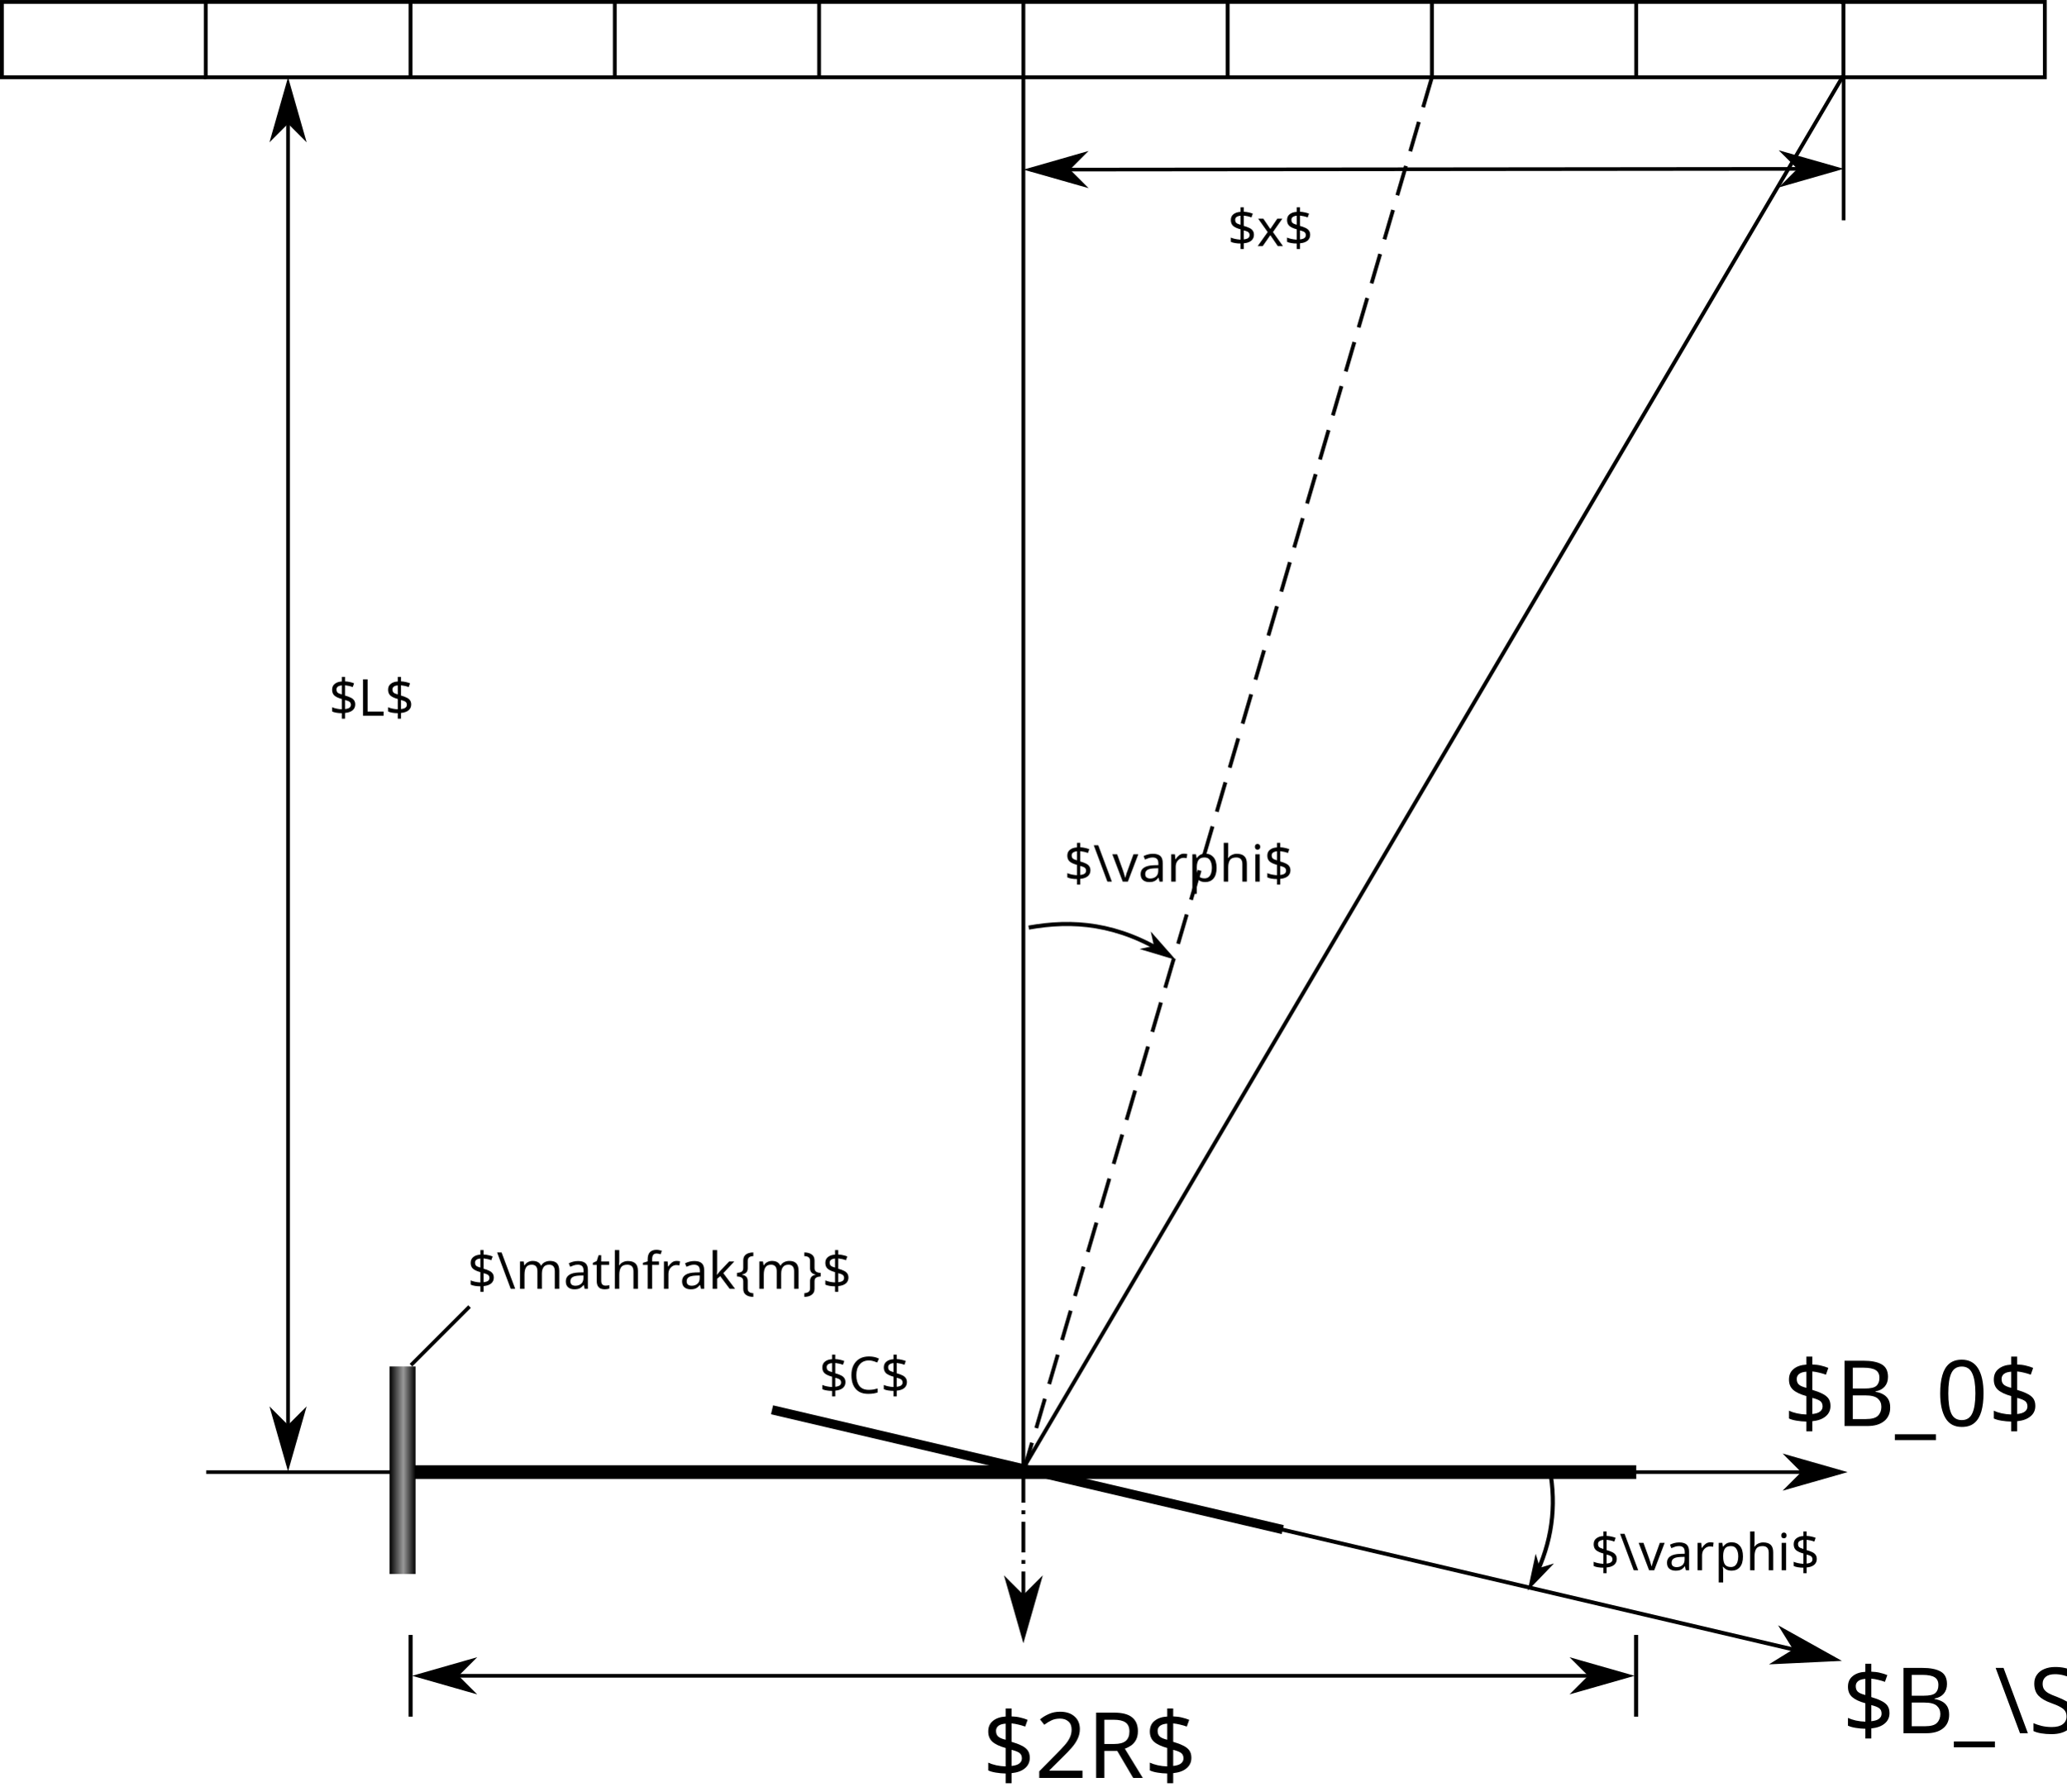
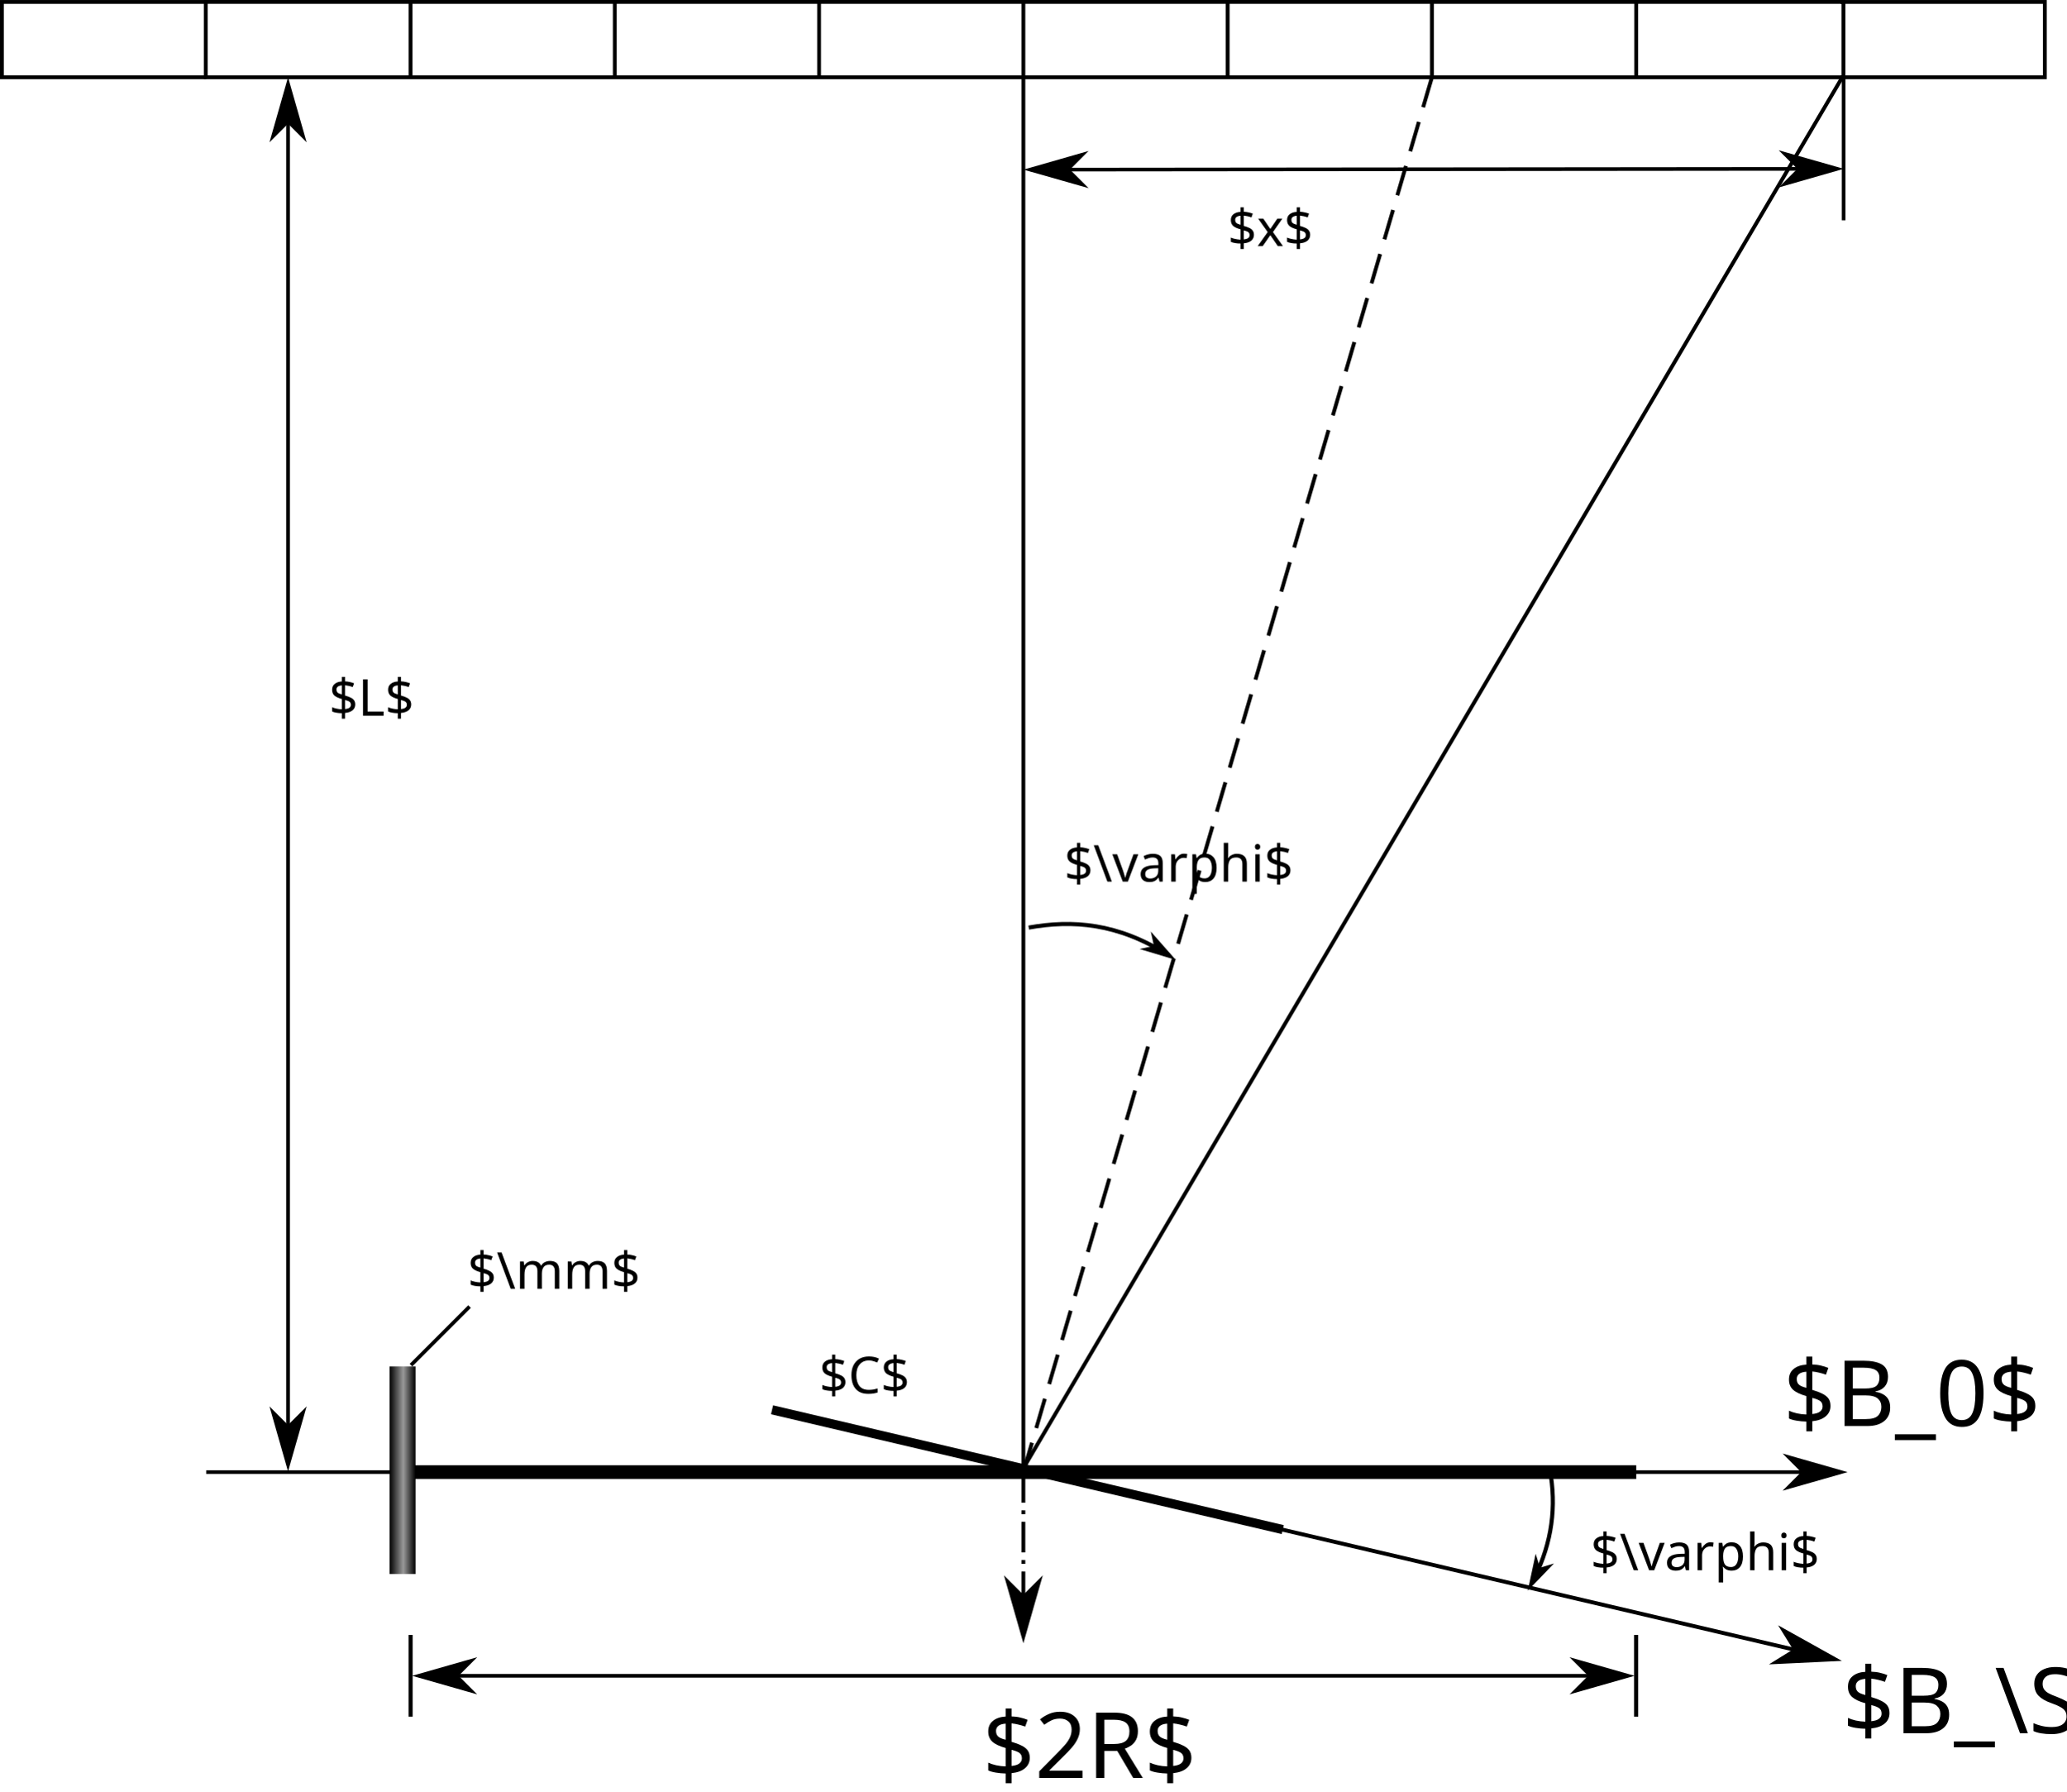
<svg xmlns="http://www.w3.org/2000/svg" xmlns:xlink="http://www.w3.org/1999/xlink" width="79.649mm" height="69.049mm" viewBox="0 0 282.221 244.663" id="svg5292" version="1.1">
  <defs id="defs5294">
    <linearGradient id="linearGradient4270">
      <stop style="stop-color:#000000;stop-opacity:1;" offset="0" id="stop4272" />
      <stop id="stop4344" offset="0.53" style="stop-color:#999999;stop-opacity:1" />
      <stop style="stop-color:#000000;stop-opacity:1" offset="1" id="stop4274" />
    </linearGradient>
    <marker style="overflow:visible" id="marker7859" refX="0" refY="0" orient="auto">
      <path transform="matrix(-0.4,0,0,-0.4,-4,0)" style="fill:#000000;fill-opacity:1;fill-rule:evenodd;stroke:#000000;stroke-width:1pt;stroke-opacity:1" d="M 0,0 5,-5 -12.5,0 5,5 0,0 Z" id="path7861" />
    </marker>
    <marker orient="auto" refY="0" refX="0" id="Arrow1Mend" style="overflow:visible">
      <path id="path4464" d="M 0,0 5,-5 -12.5,0 5,5 0,0 Z" style="fill:#000000;fill-opacity:1;fill-rule:evenodd;stroke:#000000;stroke-width:1pt;stroke-opacity:1" transform="matrix(-0.4,0,0,-0.4,-4,0)" />
    </marker>
    <marker style="overflow:visible" id="marker6925" refX="0" refY="0" orient="auto">
      <path transform="matrix(-0.8,0,0,-0.8,-10,0)" style="fill:#000000;fill-opacity:1;fill-rule:evenodd;stroke:#000000;stroke-width:1pt;stroke-opacity:1" d="M 0,0 5,-5 -12.5,0 5,5 0,0 Z" id="path6927" />
    </marker>
    <marker orient="auto" refY="0" refX="0" id="marker6675" style="overflow:visible">
      <path id="path6677" d="M 0,0 5,-5 -12.5,0 5,5 0,0 Z" style="fill:#000000;fill-opacity:1;fill-rule:evenodd;stroke:#000000;stroke-width:1pt;stroke-opacity:1" transform="matrix(0.8,0,0,0.8,10,0)" />
    </marker>
    <marker orient="auto" refY="0" refX="0" id="marker6375" style="overflow:visible">
      <path id="path6377" d="M 0,0 5,-5 -12.5,0 5,5 0,0 Z" style="fill:#000000;fill-opacity:1;fill-rule:evenodd;stroke:#000000;stroke-width:1pt;stroke-opacity:1" transform="matrix(-0.8,0,0,-0.8,-10,0)" />
    </marker>
    <marker style="overflow:visible" id="marker6311" refX="0" refY="0" orient="auto">
      <path transform="matrix(0.8,0,0,0.8,10,0)" style="fill:#000000;fill-opacity:1;fill-rule:evenodd;stroke:#000000;stroke-width:1pt;stroke-opacity:1" d="M 0,0 5,-5 -12.5,0 5,5 0,0 Z" id="path6313" />
    </marker>
    <marker style="overflow:visible" id="marker6141" refX="0" refY="0" orient="auto">
      <path transform="matrix(-0.8,0,0,-0.8,-10,0)" style="fill:#000000;fill-opacity:1;fill-rule:evenodd;stroke:#000000;stroke-width:1pt;stroke-opacity:1" d="M 0,0 5,-5 -12.5,0 5,5 0,0 Z" id="path6143" />
    </marker>
    <marker orient="auto" refY="0" refX="0" id="Arrow1Lstart" style="overflow:visible">
      <path id="path4455" d="M 0,0 5,-5 -12.5,0 5,5 0,0 Z" style="fill:#000000;fill-opacity:1;fill-rule:evenodd;stroke:#000000;stroke-width:1pt;stroke-opacity:1" transform="matrix(0.8,0,0,0.8,10,0)" />
    </marker>
    <marker orient="auto" refY="0" refX="0" id="marker5955" style="overflow:visible">
      <path id="path5957" d="M 0,0 5,-5 -12.5,0 5,5 0,0 Z" style="fill:#000000;fill-opacity:1;fill-rule:evenodd;stroke:#000000;stroke-width:1pt;stroke-opacity:1" transform="matrix(-0.8,0,0,-0.8,-10,0)" />
    </marker>
    <marker style="overflow:visible" id="marker5921" refX="0" refY="0" orient="auto">
      <path transform="matrix(-0.8,0,0,-0.8,-10,0)" style="fill:#000000;fill-opacity:1;fill-rule:evenodd;stroke:#000000;stroke-width:1pt;stroke-opacity:1" d="M 0,0 5,-5 -12.5,0 5,5 0,0 Z" id="path5923" />
    </marker>
    <marker orient="auto" refY="0" refX="0" id="Arrow1Lend" style="overflow:visible">
      <path id="path4458" d="M 0,0 5,-5 -12.5,0 5,5 0,0 Z" style="fill:#000000;fill-opacity:1;fill-rule:evenodd;stroke:#000000;stroke-width:1pt;stroke-opacity:1" transform="matrix(-0.8,0,0,-0.8,-10,0)" />
    </marker>
    <linearGradient xlink:href="#linearGradient4270" id="linearGradient4276" x1="379.134" y1="552.756" x2="382.677" y2="552.756" gradientUnits="userSpaceOnUse" gradientTransform="translate(5,-1.607143)" />
  </defs>
  <g id="layer1" transform="translate(-330.9241,-350.3485)">
    <path style="fill:none;fill-rule:evenodd;stroke:#000000;stroke-width:0.522;stroke-linecap:butt;stroke-linejoin:miter;stroke-miterlimit:4;stroke-dasharray:none;stroke-opacity:1" d="m 359.027,350.61 0,10.293 223.7,0 0,-10.293 z" id="path5861" />
    <path style="fill:none;fill-rule:evenodd;stroke:#000000;stroke-width:0.522px;stroke-linecap:butt;stroke-linejoin:miter;stroke-opacity:1" d="m 386.994,350.612 0,10.289" id="path5863" />
    <path style="fill:none;fill-rule:evenodd;stroke:#000000;stroke-width:0.522px;stroke-linecap:butt;stroke-linejoin:miter;stroke-opacity:1" d="m 414.899,350.612 0,10.289" id="path5865" />
    <path style="fill:none;fill-rule:evenodd;stroke:#000000;stroke-width:0.522px;stroke-linecap:butt;stroke-linejoin:miter;stroke-opacity:1" d="m 442.804,350.612 0,10.289" id="path5867" />
    <path style="fill:none;fill-rule:evenodd;stroke:#000000;stroke-width:0.522px;stroke-linecap:butt;stroke-linejoin:miter;stroke-opacity:1" d="m 470.708,350.612 0,10.289" id="path5869" />
    <path style="fill:none;fill-rule:evenodd;stroke:#000000;stroke-width:0.522px;stroke-linecap:butt;stroke-linejoin:miter;stroke-opacity:1" d="m 498.613,350.612 0,10.289" id="path5871" />
    <path style="fill:none;fill-rule:evenodd;stroke:#000000;stroke-width:0.522px;stroke-linecap:butt;stroke-linejoin:miter;stroke-opacity:1" d="m 526.517,350.612 0,10.289" id="path5873" />
    <path style="fill:none;fill-rule:evenodd;stroke:#000000;stroke-width:0.522px;stroke-linecap:butt;stroke-linejoin:miter;stroke-opacity:1" d="m 554.422,350.612 0,10.289" id="path5875" />
    <path style="fill:none;fill-rule:evenodd;stroke:#000000;stroke-width:0.522;stroke-linecap:butt;stroke-linejoin:miter;stroke-miterlimit:4;stroke-dasharray:none;stroke-dashoffset:0;stroke-opacity:1" d="m 470.708,360.897 0,190.51" id="path5877" />
    <path style="fill:none;fill-rule:evenodd;stroke:#000000;stroke-width:0.5;stroke-linecap:butt;stroke-linejoin:miter;stroke-miterlimit:4;stroke-dasharray:none;stroke-opacity:1;marker-end:url(#marker5955)" d="m 359.09,551.407 223.237,0" id="path5883" />
    <path style="fill:none;fill-rule:evenodd;stroke:#000000;stroke-width:1.875;stroke-linecap:butt;stroke-linejoin:miter;stroke-miterlimit:4;stroke-dasharray:none;stroke-opacity:1" d="m 386.994,551.407 167.428,0" id="path5887" />
    <path style="fill:none;fill-rule:evenodd;stroke:#000000;stroke-width:1.25;stroke-linecap:butt;stroke-linejoin:miter;stroke-miterlimit:4;stroke-dasharray:none;stroke-opacity:1" d="m 436.377,542.896 69.762,16.361" id="path5889" />
    <path style="fill:none;fill-rule:evenodd;stroke:#000000;stroke-width:0.522;stroke-linecap:butt;stroke-linejoin:miter;stroke-miterlimit:4;stroke-dasharray:4.177, 1.044, 0.522, 1.044;stroke-dashoffset:0;stroke-opacity:1;marker-end:url(#Arrow1Lend)" d="m 470.708,551.407 0,22.36" id="path5891" />
    <path style="fill:none;fill-rule:evenodd;stroke:#000000;stroke-width:0.54px;stroke-linecap:butt;stroke-linejoin:miter;stroke-opacity:1;marker-end:url(#marker5921)" d="m 437.225,543.111 144.271,33.836" id="path5913" />
    <path style="fill:none;fill-rule:evenodd;stroke:#000000;stroke-width:0.522px;stroke-linecap:butt;stroke-linejoin:miter;stroke-opacity:1" d="m 359.09,350.612 -27.905,0 0,10.289 27.905,0" id="path6073" />
    <path style="fill:none;fill-rule:evenodd;stroke:#000000;stroke-width:0.522px;stroke-linecap:butt;stroke-linejoin:miter;stroke-opacity:1" d="m 582.327,350.612 27.905,0 0,10.289 -27.905,0" id="path6075" />
    <path style="fill:none;fill-rule:evenodd;stroke:#000000;stroke-width:0.5;stroke-linecap:butt;stroke-linejoin:miter;stroke-miterlimit:4;stroke-dasharray:none;stroke-opacity:1" d="m 582.749,360.897 0,19.539" id="path6077" />
    <path style="fill:none;fill-rule:evenodd;stroke:#000000;stroke-width:0.522px;stroke-linecap:butt;stroke-linejoin:miter;stroke-opacity:1" d="M 470.459,551.298 582.636,360.788" id="path6079" />
    <path style="fill:none;fill-rule:evenodd;stroke:#000000;stroke-width:0.522;stroke-linecap:butt;stroke-linejoin:miter;stroke-miterlimit:4;stroke-dasharray:4.177, 2.089;stroke-dashoffset:0;stroke-opacity:1" d="M 470.708,551.407 526.517,360.897" id="path6081" />
    <path style="fill:none;fill-rule:evenodd;stroke:#000000;stroke-width:0.558px;stroke-linecap:butt;stroke-linejoin:miter;stroke-opacity:1" d="m 387.007,573.644 0,11.16" id="path6085" />
    <path style="fill:none;fill-rule:evenodd;stroke:#000000;stroke-width:0.5;stroke-linecap:butt;stroke-linejoin:miter;stroke-miterlimit:4;stroke-dasharray:none;stroke-opacity:1;marker-start:url(#Arrow1Lstart);marker-end:url(#marker6141)" d="m 388.188,579.224 165.04,0" id="path6087" />
    <path style="fill:none;fill-rule:evenodd;stroke:#000000;stroke-width:0.558px;stroke-linecap:butt;stroke-linejoin:miter;stroke-opacity:1" d="m 554.41,573.644 0,11.16" id="path6089" />
    <path style="fill:none;fill-rule:evenodd;stroke:#000000;stroke-width:0.5;stroke-linecap:butt;stroke-linejoin:miter;stroke-miterlimit:4;stroke-dasharray:none;stroke-opacity:1;marker-start:url(#marker6311);marker-end:url(#marker6375)" d="m 370.266,550.344 0,-188.476" id="path6303" />
    <path style="fill:none;fill-rule:evenodd;stroke:#000000;stroke-width:0.5;stroke-linecap:butt;stroke-linejoin:miter;stroke-miterlimit:4;stroke-dasharray:none;stroke-opacity:1;marker-start:url(#marker6675);marker-end:url(#marker6925)" d="m 581.8,373.403 -110.101,0.109" id="path6667" />
    <path style="fill:none;fill-rule:evenodd;stroke:#000000;stroke-width:0.558px;stroke-linecap:butt;stroke-linejoin:miter;stroke-opacity:1;marker-end:url(#Arrow1Mend)" d="m 471.44,477.035 c 5.963,-1.067 12.195,-0.646 19.159,3.815" id="path7613" />
    <path style="fill:none;fill-rule:evenodd;stroke:#000000;stroke-width:0.558px;stroke-linecap:butt;stroke-linejoin:miter;stroke-opacity:1;marker-end:url(#marker7859)" d="m 542.77,551.963 c 0.768,5.085 -0.149,9.968 -2.647,14.662" id="path7851" />
    <path style="fill:none;fill-rule:evenodd;stroke:#000000;stroke-width:0.5;stroke-linecap:butt;stroke-linejoin:miter;stroke-opacity:1" d="m 387.056,536.796 8,-8" id="path8139" />
    <rect style="opacity:1;fill:url(#linearGradient4276);fill-opacity:1;fill-rule:nonzero;stroke:none;stroke-width:0.25;stroke-linecap:round;stroke-linejoin:bevel;stroke-miterlimit:4;stroke-dasharray:4.989, 2.494;stroke-dashoffset:0;stroke-opacity:1" id="rect4268" width="3.543" height="28.346" x="384.134" y="536.976" />
    <text xml:space="preserve" style="font-style:normal;font-weight:normal;font-size:6.975px;line-height:125%;font-family:sans-serif;letter-spacing:0px;word-spacing:0px;fill:#000000;fill-opacity:1;stroke:none;stroke-width:1px;stroke-linecap:butt;stroke-linejoin:miter;stroke-opacity:1" x="375.846" y="448.092" id="text8061">
      <tspan id="tspan8063" x="375.846" y="448.092">$L$</tspan>
    </text>
    <text xml:space="preserve" style="font-style:normal;font-weight:normal;font-size:6.975px;line-height:125%;font-family:sans-serif;letter-spacing:0px;word-spacing:0px;fill:#000000;fill-opacity:1;stroke:none;stroke-width:1px;stroke-linecap:butt;stroke-linejoin:miter;stroke-opacity:1" x="442.808" y="540.656" id="text8065">
      <tspan id="tspan8067" x="442.808" y="540.656">$C$</tspan>
    </text>
    <text xml:space="preserve" style="font-style:normal;font-weight:normal;font-size:6.975px;line-height:125%;font-family:sans-serif;letter-spacing:0px;word-spacing:0px;fill:#000000;fill-opacity:1;stroke:none;stroke-width:1px;stroke-linecap:butt;stroke-linejoin:miter;stroke-opacity:1" x="476.272" y="470.753" id="text8069">
      <tspan id="tspan8071" x="476.272" y="470.753">$\varphi$</tspan>
    </text>
    <text xml:space="preserve" style="font-style:normal;font-weight:normal;font-size:6.975px;line-height:125%;font-family:sans-serif;letter-spacing:0px;word-spacing:0px;fill:#000000;fill-opacity:1;stroke:none;stroke-width:1px;stroke-linecap:butt;stroke-linejoin:miter;stroke-opacity:1" x="548.172" y="564.803" id="text8073">
      <tspan id="tspan8075" x="548.172" y="564.803">$\varphi$</tspan>
    </text>
    <text xml:space="preserve" style="font-style:normal;font-weight:normal;font-size:6.975px;line-height:125%;font-family:sans-serif;letter-spacing:0px;word-spacing:0px;fill:#000000;fill-opacity:1;stroke:none;stroke-width:1px;stroke-linecap:butt;stroke-linejoin:miter;stroke-opacity:1" x="574.502" y="545.111" id="text8077">
      <tspan id="tspan8079" x="574.502" y="545.111" style="font-size:12.5px">$B_0$</tspan>
    </text>
    <text xml:space="preserve" style="font-style:normal;font-weight:normal;font-size:6.975px;line-height:125%;font-family:sans-serif;letter-spacing:0px;word-spacing:0px;fill:#000000;fill-opacity:1;stroke:none;stroke-width:1px;stroke-linecap:butt;stroke-linejoin:miter;stroke-opacity:1" x="582.563" y="587.065" id="text8085">
      <tspan id="tspan8087" x="582.563" y="587.065" style="font-size:12.5px">$B_\Sigma$</tspan>
    </text>
    <text xml:space="preserve" style="font-style:normal;font-weight:normal;font-size:6.975px;line-height:125%;font-family:sans-serif;letter-spacing:0px;word-spacing:0px;fill:#000000;fill-opacity:1;stroke:none;stroke-width:1px;stroke-linecap:butt;stroke-linejoin:miter;stroke-opacity:1" x="465.128" y="593.174" id="text8089">
      <tspan id="tspan8091" x="465.128" y="593.174" style="font-size:12.5px">$2R$</tspan>
    </text>
    <text xml:space="preserve" style="font-style:normal;font-weight:normal;font-size:6.975px;line-height:125%;font-family:sans-serif;letter-spacing:0px;word-spacing:0px;fill:#000000;fill-opacity:1;stroke:none;stroke-width:1px;stroke-linecap:butt;stroke-linejoin:miter;stroke-opacity:1" x="498.609" y="383.949" id="text8093">
      <tspan id="tspan8095" x="498.609" y="383.949">$x$</tspan>
    </text>
    <text xml:space="preserve" style="font-style:normal;font-weight:normal;font-size:6.975px;line-height:125%;font-family:sans-serif;letter-spacing:0px;word-spacing:0px;fill:#000000;fill-opacity:1;stroke:none;stroke-width:1px;stroke-linecap:butt;stroke-linejoin:miter;stroke-opacity:1" x="394.773" y="526.373" id="text8116">
-       <tspan id="tspan8118" x="394.773" y="526.373">$\mathfrak{m}$</tspan>
+       <tspan id="tspan8118" x="394.773" y="526.373">$\mm$</tspan>
    </text>
  </g>
</svg>
